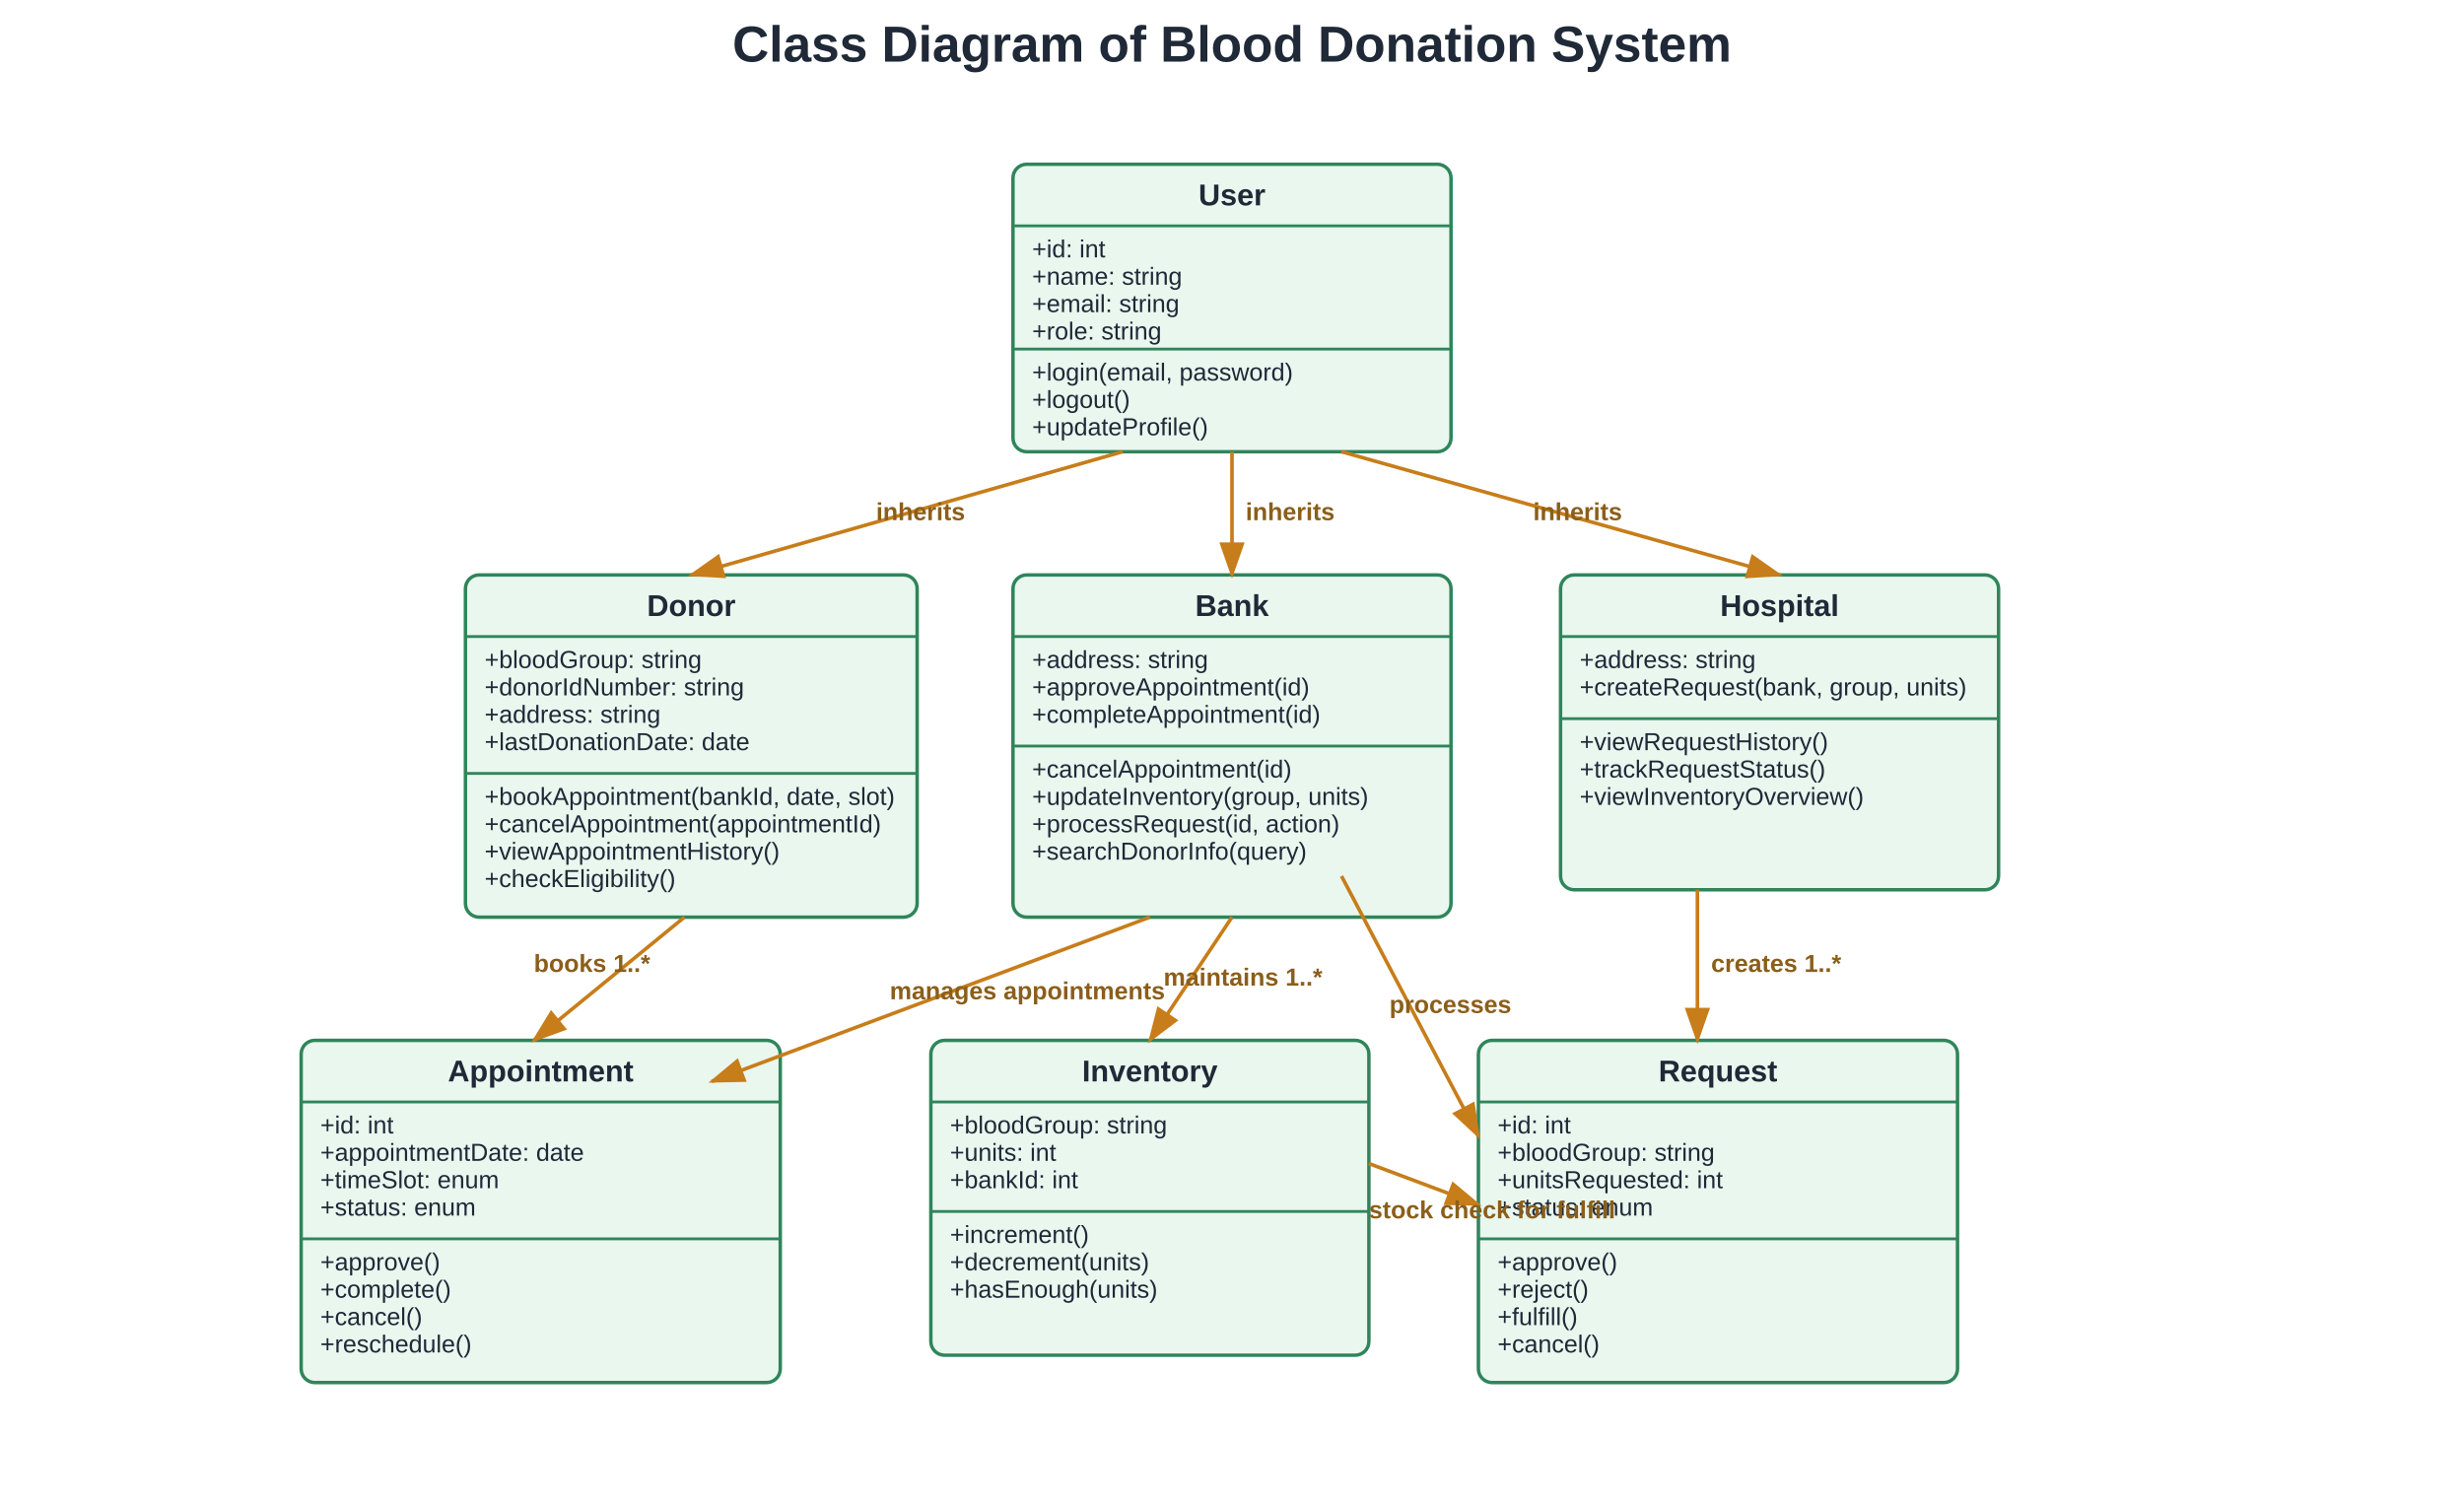
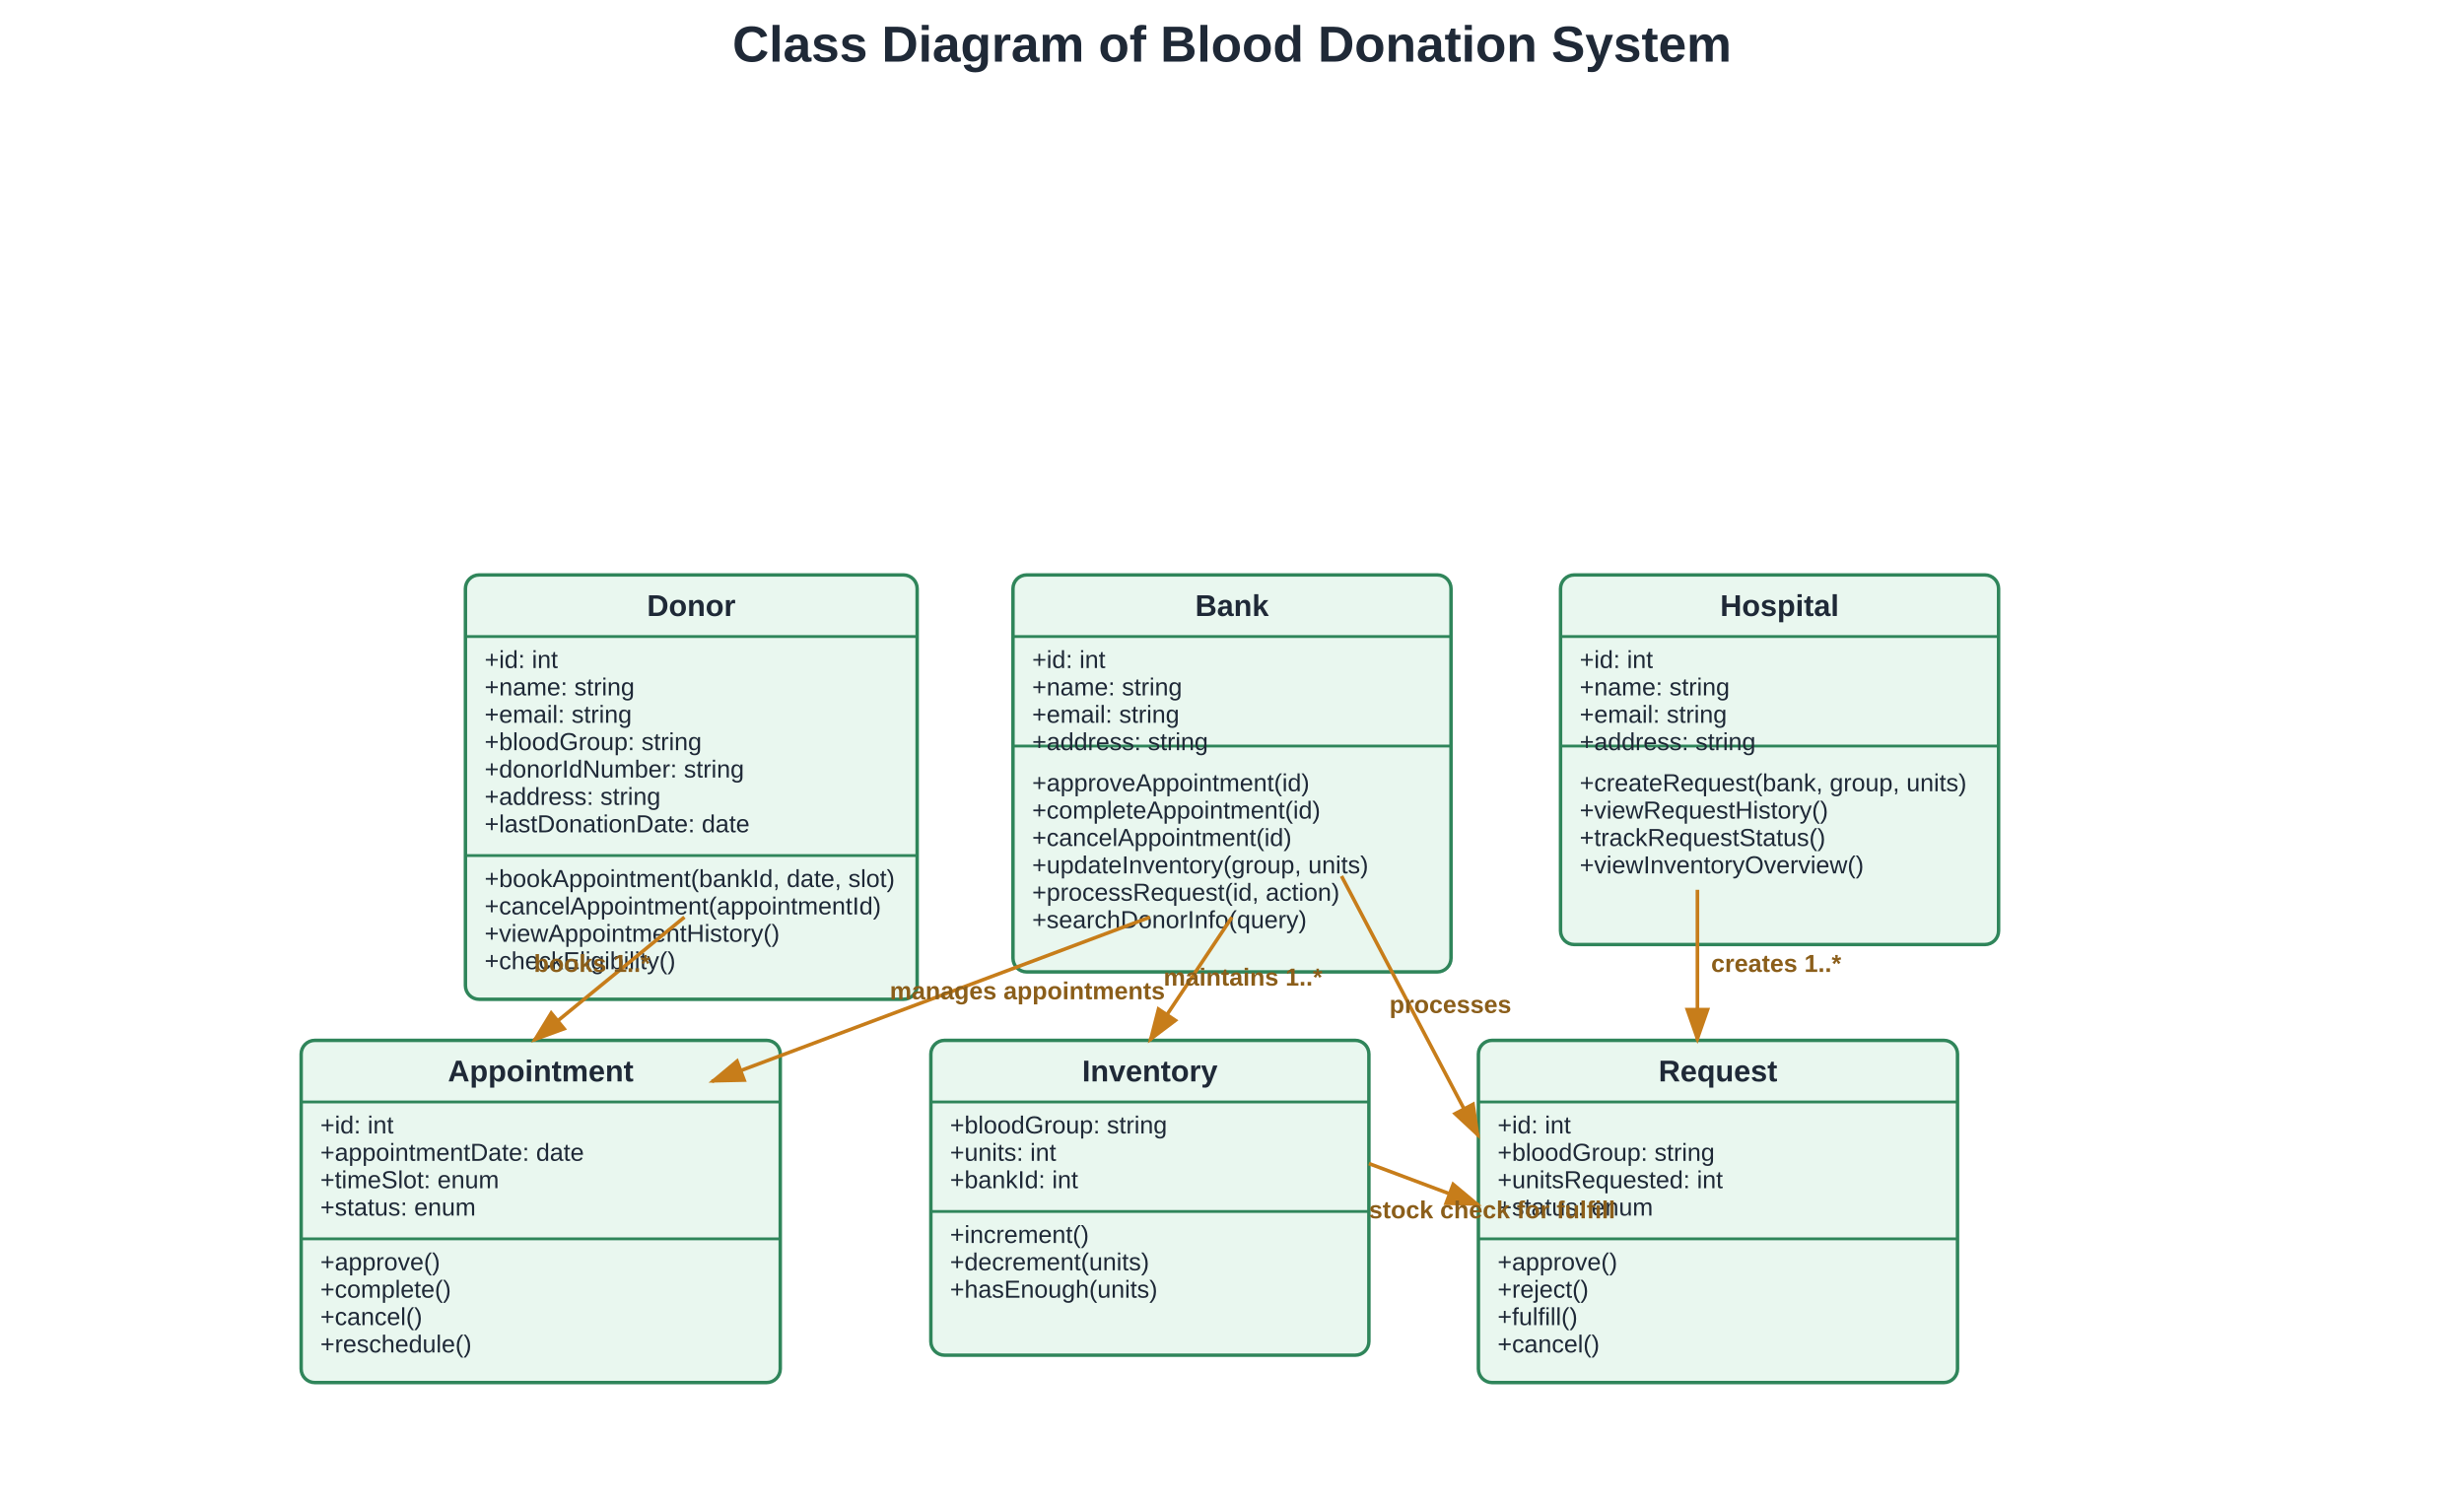
<svg xmlns="http://www.w3.org/2000/svg" width="1800" height="1100" viewBox="0 0 1800 1100">
  <defs>
    <style>
      .title { font:700 37px Arial, sans-serif; fill: #1f2937; }
      .box { fill: #e9f7ef; stroke: #2f855a; stroke-width:2.53; rx: 10; }
      .head { font:700 22px Arial, sans-serif; fill: #1f2937; }
      .txt { font:500 18px Arial, sans-serif; fill: #1f2937; }
      .line { stroke: #2f855a; stroke-width:2.07; }
      .assoc { stroke: #c77d1a; stroke-width:2.64; fill: none; marker-end: url(#arrow); }
      .label { font:600 18px Arial, sans-serif; fill: #8b5e1a; }
    </style>
    <marker id="arrow" markerWidth="10" markerHeight="7" refX="9" refY="3.5" orient="auto">
      <polygon points="0 0, 10 3.5, 0 7" fill="#c77d1a" />
    </marker>
  </defs>
  <text x="900" y="45" text-anchor="middle" class="title">Class Diagram of Blood Donation System</text>
-   <g transform="translate(740,120)">
-     <rect width="320" height="210" class="box" />
-     <line x1="0" y1="45" x2="320" y2="45" class="line" />
-     <line x1="0" y1="135" x2="320" y2="135" class="line" />
-     <text x="160" y="30" text-anchor="middle" class="head">User</text>
+   <g transform="translate(340,420)">
+     <rect width="330" height="310" class="box" />
+     <line x1="0" y1="45" x2="330" y2="45" class="line" />
+     <line x1="0" y1="205" x2="330" y2="205" class="line" />
+     <text x="165" y="30" text-anchor="middle" class="head">Donor</text>
    <text x="14" y="68" class="txt">+id: int</text>
    <text x="14" y="88" class="txt">+name: string</text>
    <text x="14" y="108" class="txt">+email: string</text>
-     <text x="14" y="128" class="txt">+role: string</text>
-     <text x="14" y="158" class="txt">+login(email, password)</text>
-     <text x="14" y="178" class="txt">+logout()</text>
-     <text x="14" y="198" class="txt">+updateProfile()</text>
-   </g>
-   <g transform="translate(340,420)">
-     <rect width="330" height="250" class="box" />
-     <line x1="0" y1="45" x2="330" y2="45" class="line" />
-     <line x1="0" y1="145" x2="330" y2="145" class="line" />
-     <text x="165" y="30" text-anchor="middle" class="head">Donor</text>
-     <text x="14" y="68" class="txt">+bloodGroup: string</text>
-     <text x="14" y="88" class="txt">+donorIdNumber: string</text>
-     <text x="14" y="108" class="txt">+address: string</text>
-     <text x="14" y="128" class="txt">+lastDonationDate: date</text>
-     <text x="14" y="168" class="txt">+bookAppointment(bankId, date, slot)</text>
-     <text x="14" y="188" class="txt">+cancelAppointment(appointmentId)</text>
-     <text x="14" y="208" class="txt">+viewAppointmentHistory()</text>
-     <text x="14" y="228" class="txt">+checkEligibility()</text>
+     <text x="14" y="128" class="txt">+bloodGroup: string</text>
+     <text x="14" y="148" class="txt">+donorIdNumber: string</text>
+     <text x="14" y="168" class="txt">+address: string</text>
+     <text x="14" y="188" class="txt">+lastDonationDate: date</text>
+     <text x="14" y="228" class="txt">+bookAppointment(bankId, date, slot)</text>
+     <text x="14" y="248" class="txt">+cancelAppointment(appointmentId)</text>
+     <text x="14" y="268" class="txt">+viewAppointmentHistory()</text>
+     <text x="14" y="288" class="txt">+checkEligibility()</text>
  </g>
  <g transform="translate(740,420)">
-     <rect width="320" height="250" class="box" />
+     <rect width="320" height="290" class="box" />
    <line x1="0" y1="45" x2="320" y2="45" class="line" />
    <line x1="0" y1="125" x2="320" y2="125" class="line" />
    <text x="160" y="30" text-anchor="middle" class="head">Bank</text>
-     <text x="14" y="68" class="txt">+address: string</text>
-     <text x="14" y="88" class="txt">+approveAppointment(id)</text>
-     <text x="14" y="108" class="txt">+completeAppointment(id)</text>
-     <text x="14" y="148" class="txt">+cancelAppointment(id)</text>
-     <text x="14" y="168" class="txt">+updateInventory(group, units)</text>
-     <text x="14" y="188" class="txt">+processRequest(id, action)</text>
-     <text x="14" y="208" class="txt">+searchDonorInfo(query)</text>
+     <text x="14" y="68" class="txt">+id: int</text>
+     <text x="14" y="88" class="txt">+name: string</text>
+     <text x="14" y="108" class="txt">+email: string</text>
+     <text x="14" y="128" class="txt">+address: string</text>
+     <text x="14" y="158" class="txt">+approveAppointment(id)</text>
+     <text x="14" y="178" class="txt">+completeAppointment(id)</text>
+     <text x="14" y="198" class="txt">+cancelAppointment(id)</text>
+     <text x="14" y="218" class="txt">+updateInventory(group, units)</text>
+     <text x="14" y="238" class="txt">+processRequest(id, action)</text>
+     <text x="14" y="258" class="txt">+searchDonorInfo(query)</text>
  </g>
  <g transform="translate(1140,420)">
-     <rect width="320" height="230" class="box" />
+     <rect width="320" height="270" class="box" />
    <line x1="0" y1="45" x2="320" y2="45" class="line" />
-     <line x1="0" y1="105" x2="320" y2="105" class="line" />
+     <line x1="0" y1="125" x2="320" y2="125" class="line" />
    <text x="160" y="30" text-anchor="middle" class="head">Hospital</text>
-     <text x="14" y="68" class="txt">+address: string</text>
-     <text x="14" y="88" class="txt">+createRequest(bank, group, units)</text>
-     <text x="14" y="128" class="txt">+viewRequestHistory()</text>
-     <text x="14" y="148" class="txt">+trackRequestStatus()</text>
-     <text x="14" y="168" class="txt">+viewInventoryOverview()</text>
+     <text x="14" y="68" class="txt">+id: int</text>
+     <text x="14" y="88" class="txt">+name: string</text>
+     <text x="14" y="108" class="txt">+email: string</text>
+     <text x="14" y="128" class="txt">+address: string</text>
+     <text x="14" y="158" class="txt">+createRequest(bank, group, units)</text>
+     <text x="14" y="178" class="txt">+viewRequestHistory()</text>
+     <text x="14" y="198" class="txt">+trackRequestStatus()</text>
+     <text x="14" y="218" class="txt">+viewInventoryOverview()</text>
  </g>
  <g transform="translate(220,760)">
    <rect width="350" height="250" class="box" />
    <line x1="0" y1="45" x2="350" y2="45" class="line" />
    <line x1="0" y1="145" x2="350" y2="145" class="line" />
    <text x="175" y="30" text-anchor="middle" class="head">Appointment</text>
    <text x="14" y="68" class="txt">+id: int</text>
    <text x="14" y="88" class="txt">+appointmentDate: date</text>
    <text x="14" y="108" class="txt">+timeSlot: enum</text>
    <text x="14" y="128" class="txt">+status: enum</text>
    <text x="14" y="168" class="txt">+approve()</text>
    <text x="14" y="188" class="txt">+complete()</text>
    <text x="14" y="208" class="txt">+cancel()</text>
    <text x="14" y="228" class="txt">+reschedule()</text>
  </g>
  <g transform="translate(680,760)">
    <rect width="320" height="230" class="box" />
    <line x1="0" y1="45" x2="320" y2="45" class="line" />
    <line x1="0" y1="125" x2="320" y2="125" class="line" />
    <text x="160" y="30" text-anchor="middle" class="head">Inventory</text>
    <text x="14" y="68" class="txt">+bloodGroup: string</text>
    <text x="14" y="88" class="txt">+units: int</text>
    <text x="14" y="108" class="txt">+bankId: int</text>
    <text x="14" y="148" class="txt">+increment()</text>
    <text x="14" y="168" class="txt">+decrement(units)</text>
    <text x="14" y="188" class="txt">+hasEnough(units)</text>
  </g>
  <g transform="translate(1080,760)">
    <rect width="350" height="250" class="box" />
    <line x1="0" y1="45" x2="350" y2="45" class="line" />
    <line x1="0" y1="145" x2="350" y2="145" class="line" />
    <text x="175" y="30" text-anchor="middle" class="head">Request</text>
    <text x="14" y="68" class="txt">+id: int</text>
    <text x="14" y="88" class="txt">+bloodGroup: string</text>
    <text x="14" y="108" class="txt">+unitsRequested: int</text>
    <text x="14" y="128" class="txt">+status: enum</text>
    <text x="14" y="168" class="txt">+approve()</text>
    <text x="14" y="188" class="txt">+reject()</text>
    <text x="14" y="208" class="txt">+fulfill()</text>
    <text x="14" y="228" class="txt">+cancel()</text>
  </g>
-   <line x1="820" y1="330" x2="505" y2="420" class="assoc" />
-   <text x="640" y="380" class="label">inherits</text>
-   <line x1="900" y1="330" x2="900" y2="420" class="assoc" />
-   <text x="910" y="380" class="label">inherits</text>
-   <line x1="980" y1="330" x2="1300" y2="420" class="assoc" />
-   <text x="1120" y="380" class="label">inherits</text>
  <line x1="500" y1="670" x2="390" y2="760" class="assoc" />
  <text x="390" y="710" class="label">books 1..*</text>
  <line x1="840" y1="670" x2="520" y2="790" class="assoc" />
  <text x="650" y="730" class="label">manages appointments</text>
  <line x1="900" y1="670" x2="840" y2="760" class="assoc" />
  <text x="850" y="720" class="label">maintains 1..*</text>
  <line x1="1240" y1="650" x2="1240" y2="760" class="assoc" />
  <text x="1250" y="710" class="label">creates 1..*</text>
  <line x1="980" y1="640" x2="1080" y2="830" class="assoc" />
  <text x="1015" y="740" class="label">processes</text>
  <line x1="1000" y1="850" x2="1080" y2="880" class="assoc" />
  <text x="1000" y="890" class="label">stock check for fulfill</text>
</svg>
